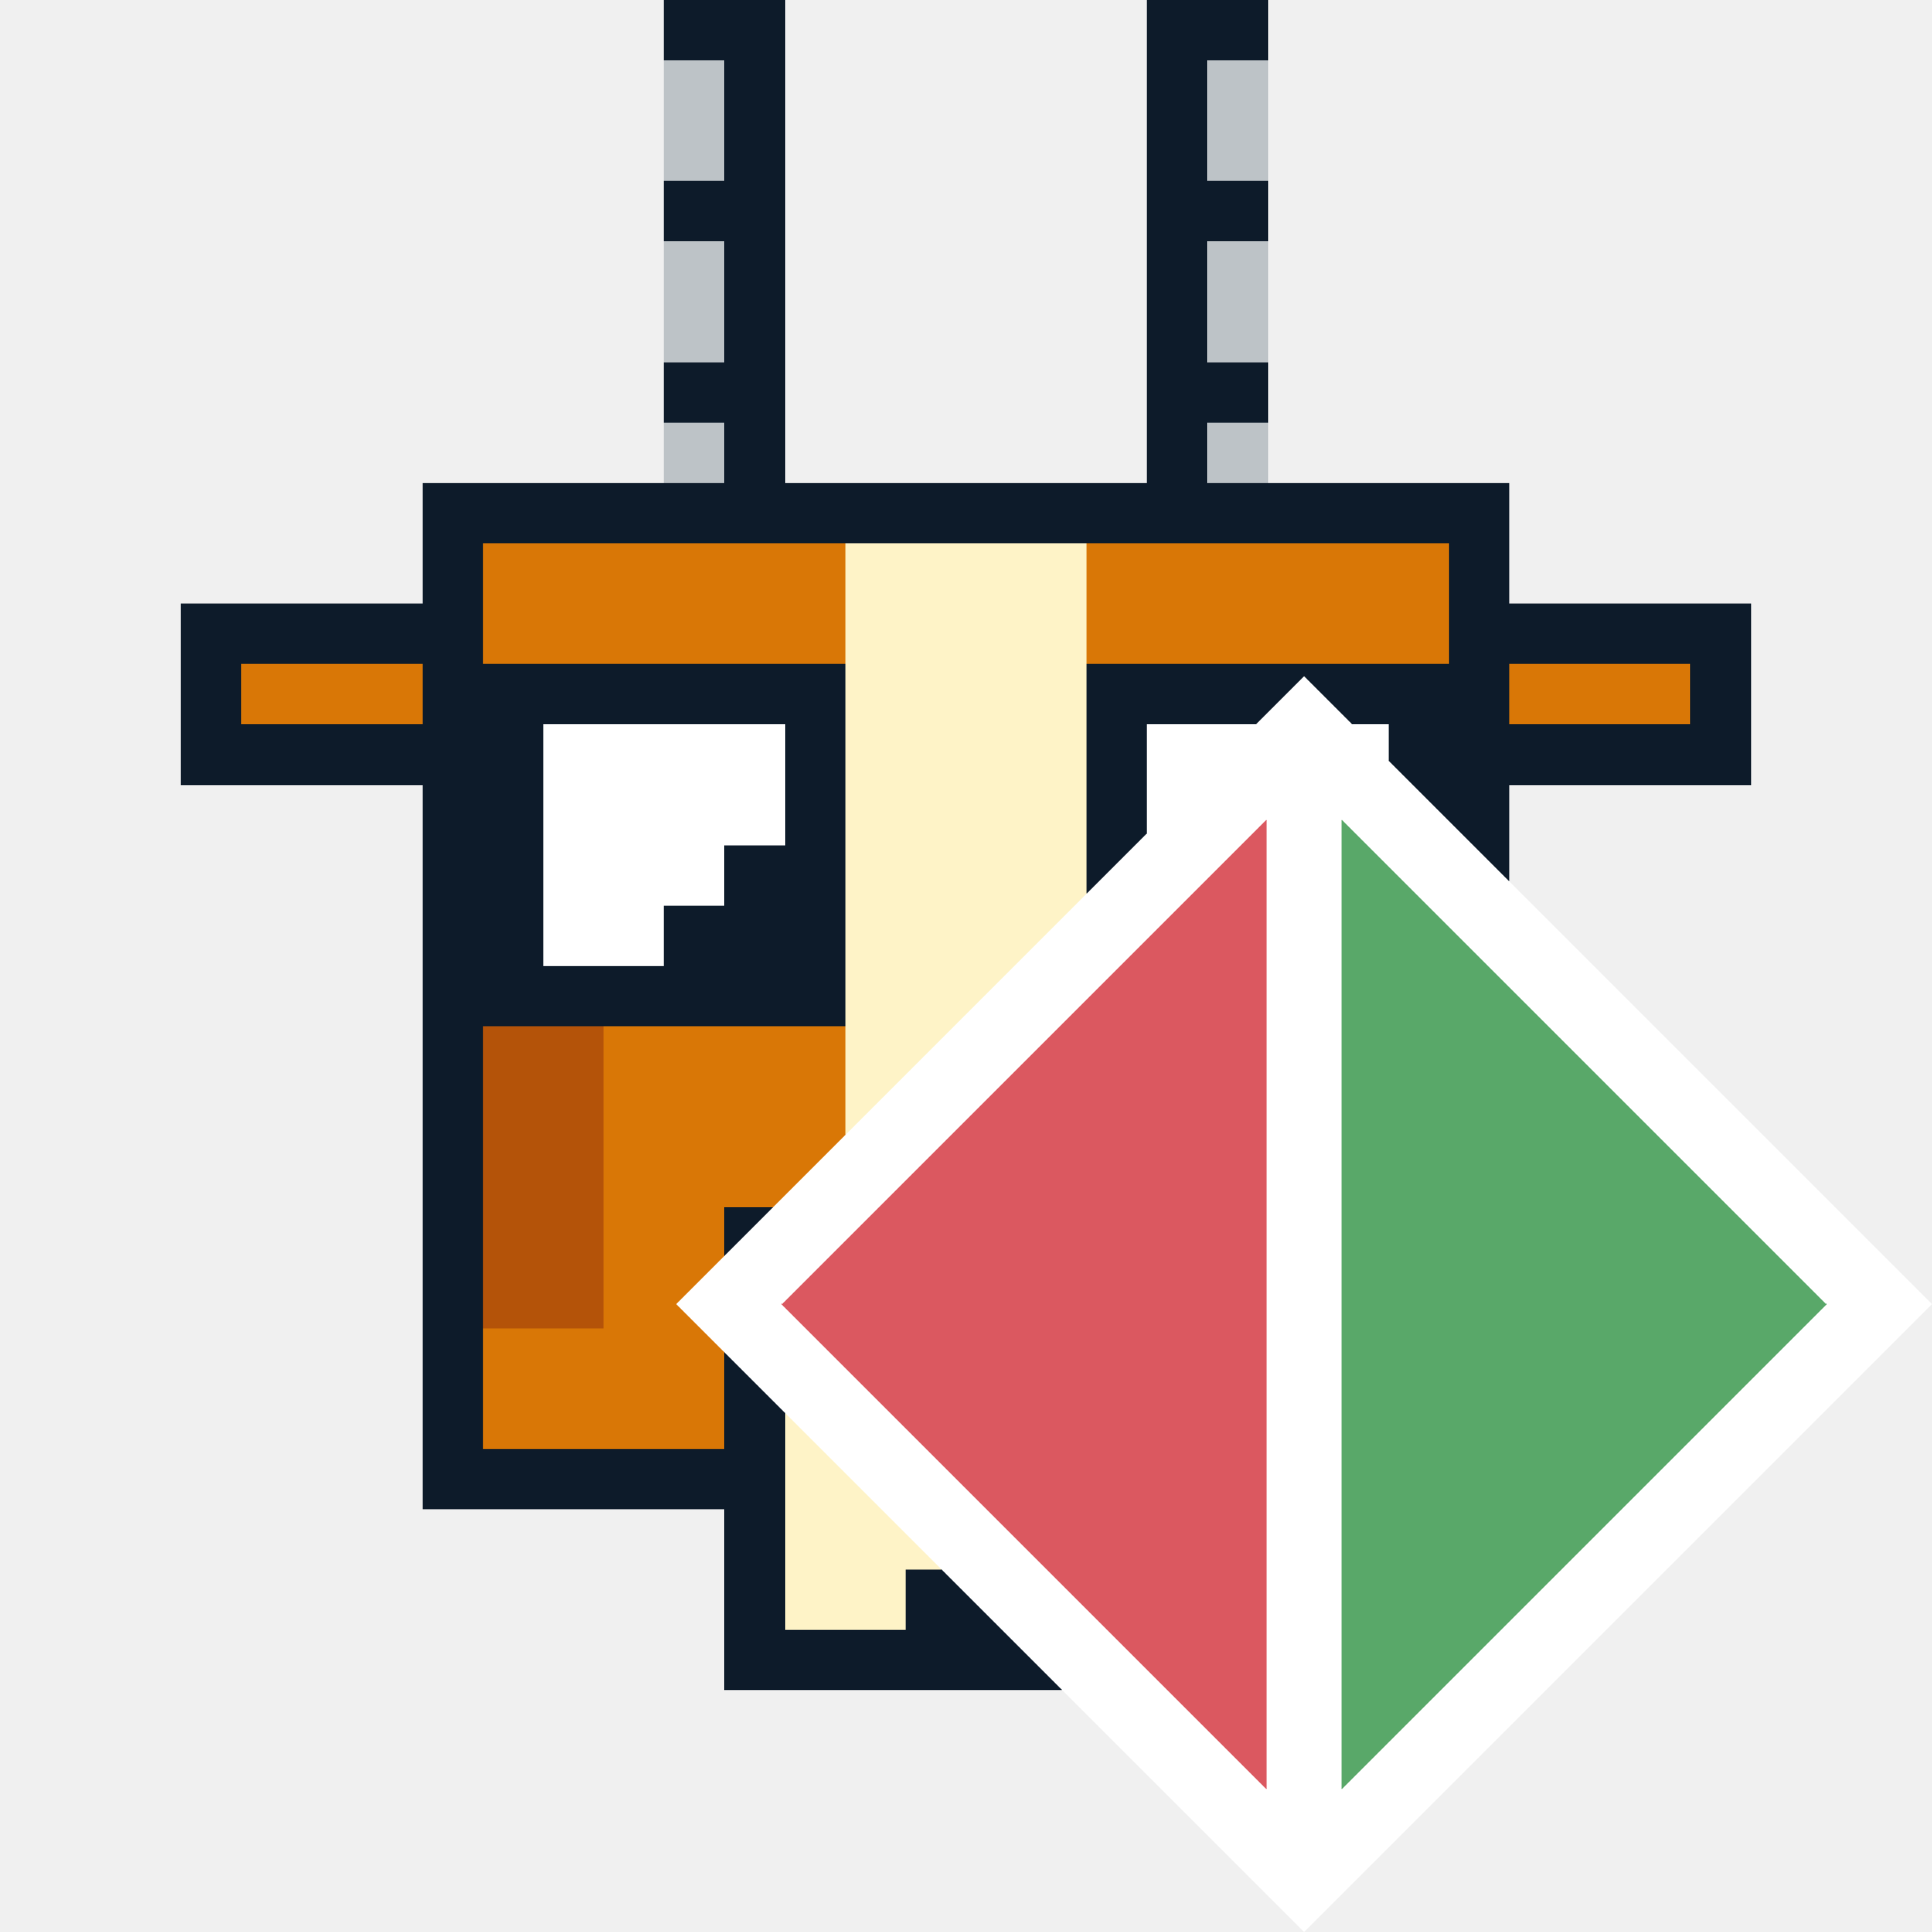
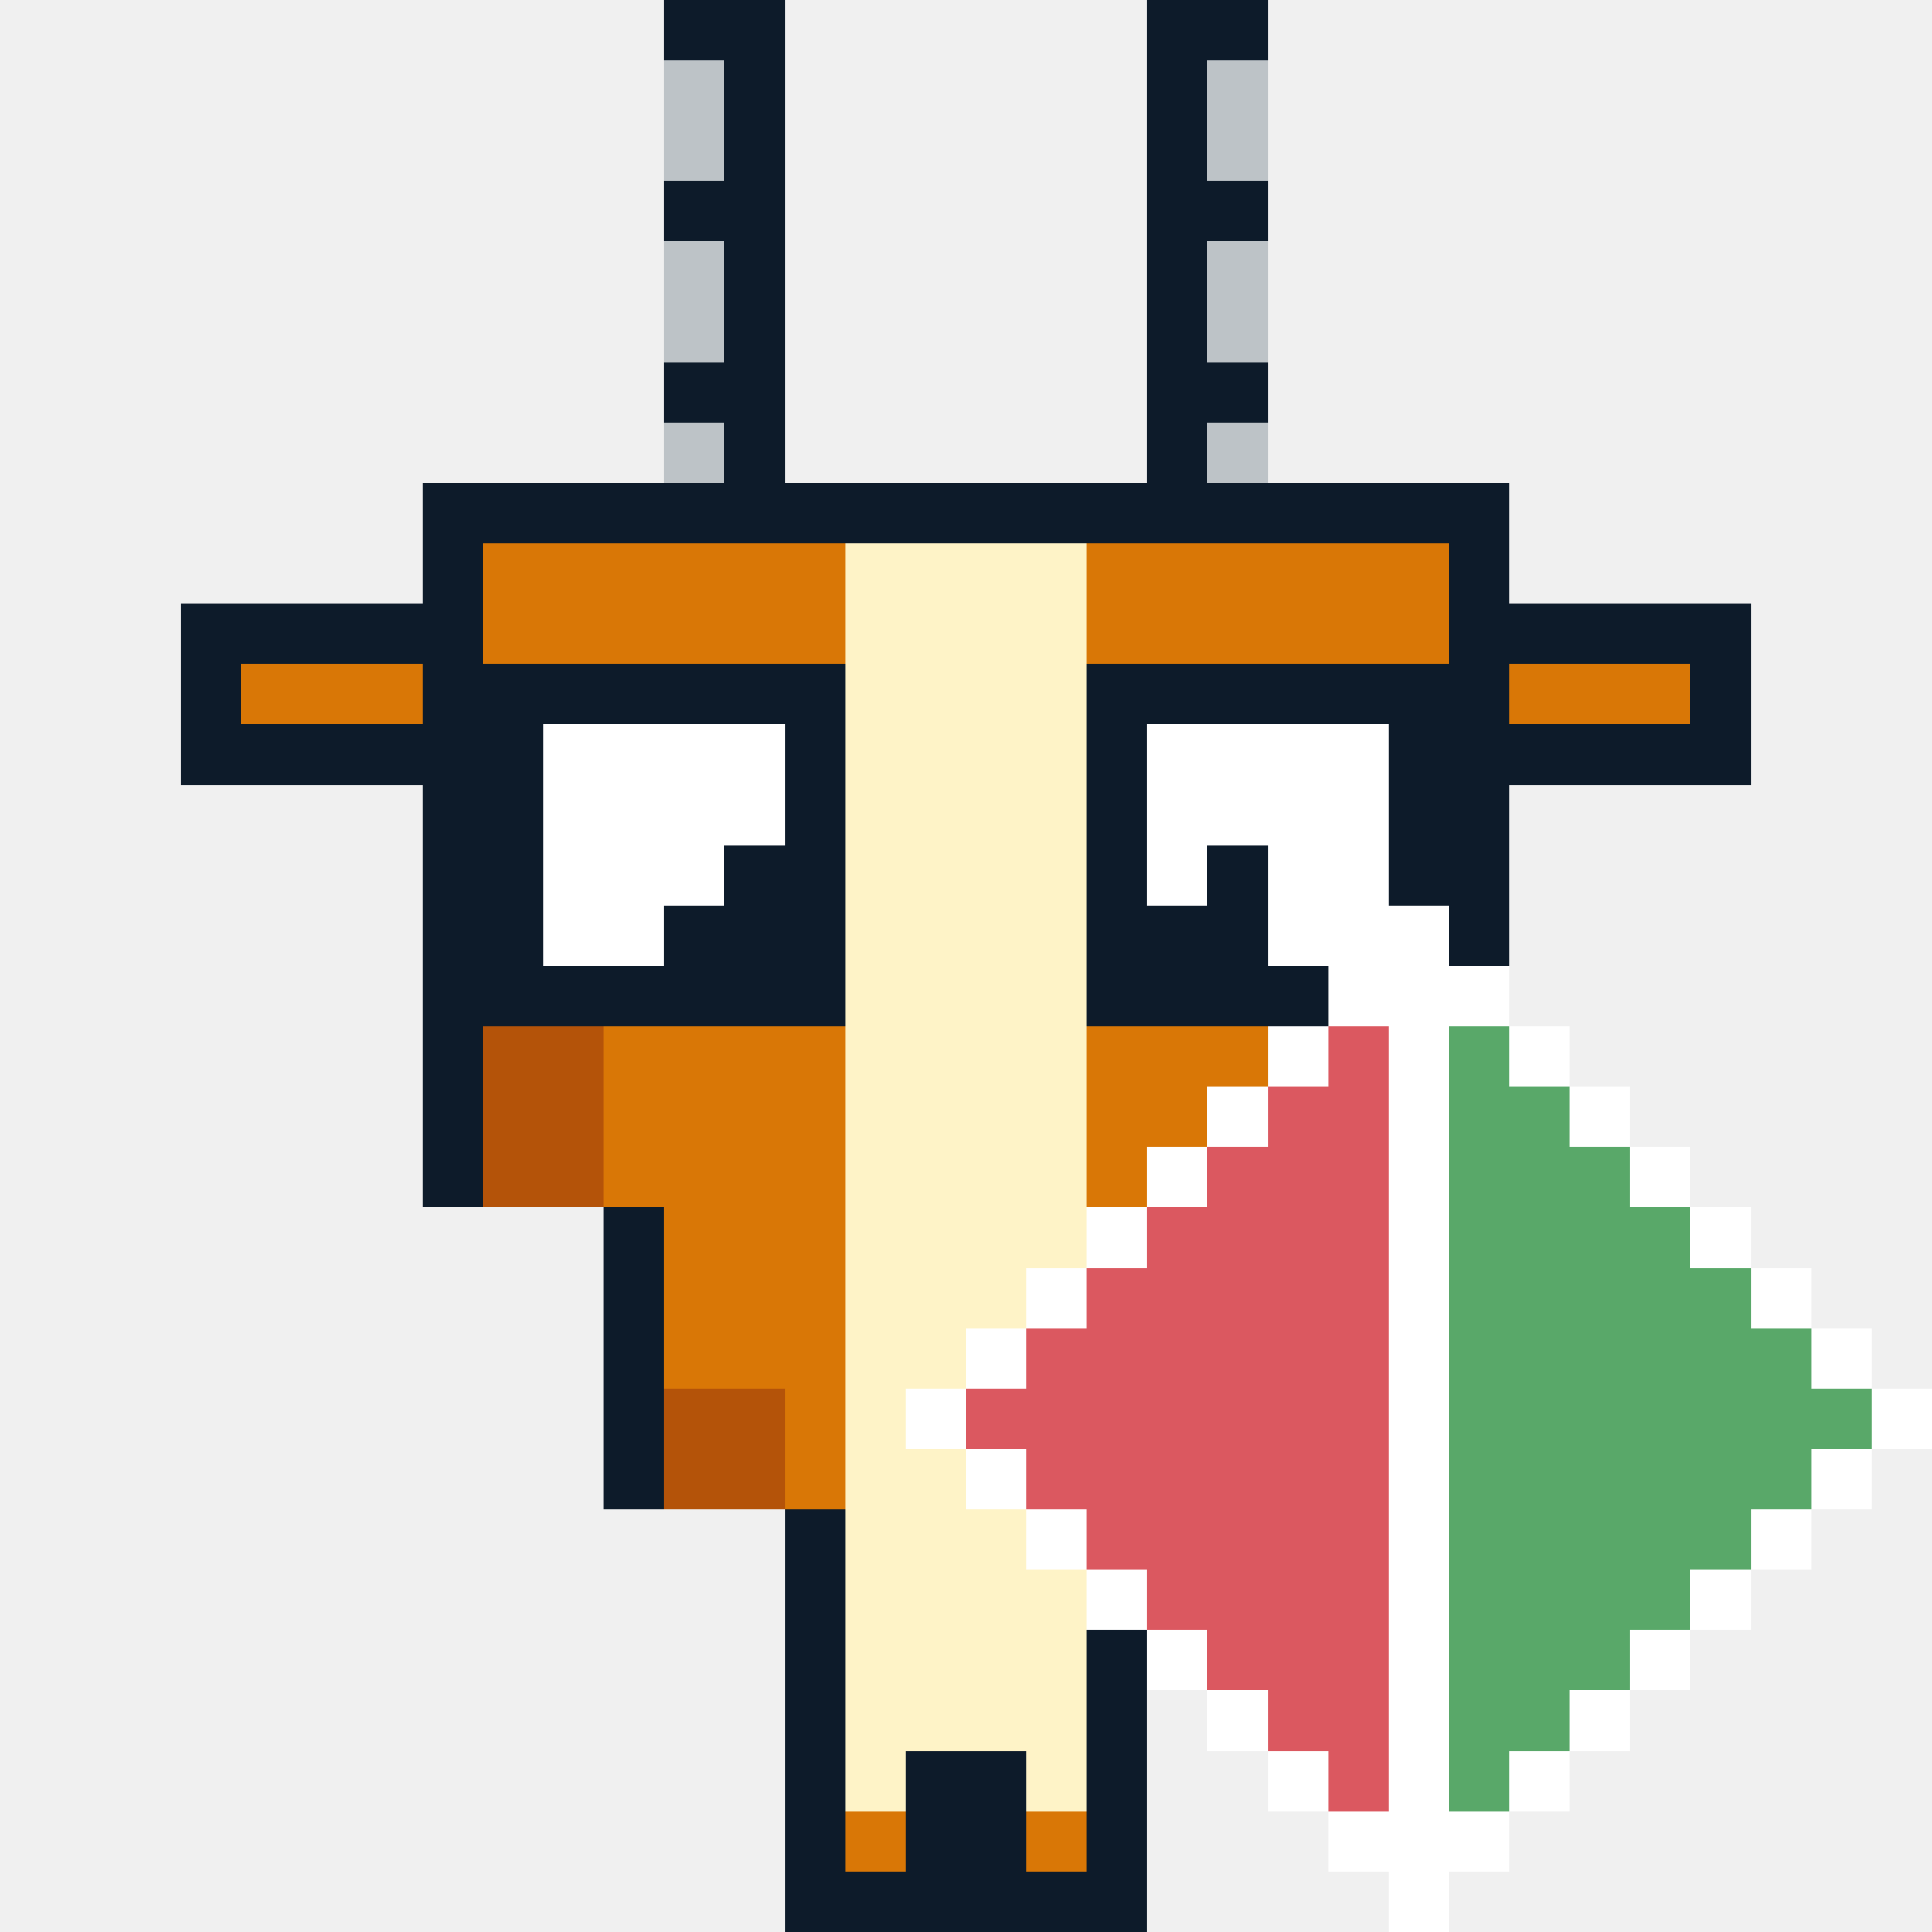
<svg xmlns="http://www.w3.org/2000/svg" viewBox="0 0 32 32" width="32" height="32" shape-rendering="crispEdges">
  <defs>
    <style>
            .outline-dark { fill: #0D1B2A; } /* Contornos principais */
            .fur-main     { fill: #D97706; } /* Pele da gazela */
            .fur-shadow   { fill: #B45309; } /* Detalhes faciais escuros */
            .fur-white    { fill: #FEF3C7; } /* Listra branca central */
            .horn-gray    { fill: #BDC3C7; } /* Chifres prateados */
            .eye-white    { fill: #FFFFFF; } /* Globo ocular */
+             .test-red   { fill: #DB5860; } /* test badge left */
+             .test-green { fill: #59A869; } /* test badge right */
+             .test-white { fill: #FFFFFF; } /* test badge diamond/gap */
        </style>
  </defs>
  <rect x="11" y="0" width="2" height="9" class="outline-dark" />
  <rect x="11" y="1" width="1" height="8" class="horn-gray" />
  <rect x="11" y="3" width="1" height="1" class="outline-dark" />
  <rect x="11" y="6" width="1" height="1" class="outline-dark" />
  <rect x="19" y="0" width="2" height="9" class="outline-dark" />
  <rect x="20" y="1" width="1" height="8" class="horn-gray" />
  <rect x="20" y="3" width="1" height="1" class="outline-dark" />
  <rect x="20" y="6" width="1" height="1" class="outline-dark" />
  <rect x="3" y="10" width="7" height="3" class="outline-dark" />
  <rect x="4" y="11" width="6" height="1" class="fur-main" />
  <rect x="22" y="10" width="7" height="3" class="outline-dark" />
  <rect x="22" y="11" width="6" height="1" class="fur-main" />
-   <rect x="7" y="8" width="18" height="17" class="outline-dark" />
-   <rect x="8" y="9" width="16" height="15" class="fur-main" />
-   <rect x="8" y="15" width="2" height="7" class="fur-shadow" />
-   <rect x="22" y="15" width="2" height="7" class="fur-shadow" />
-   <rect x="14" y="9" width="4" height="19" class="fur-white" />
-   <rect x="12" y="20" width="8" height="8" class="outline-dark" />
-   <rect x="13" y="20" width="6" height="7" class="fur-white" />
-   <rect x="15" y="26" width="2" height="1" class="outline-dark" />
+   <rect x="7" y="8" width="18" height="12" class="outline-dark" />
+   <rect x="10" y="20" width="12" height="5" class="outline-dark" />
+   <rect x="13" y="25" width="6" height="7" class="outline-dark" />
+   <rect x="8" y="9" width="16" height="11" class="fur-main" />
+   <rect x="11" y="20" width="10" height="5" class="fur-main" />
+   <rect x="14" y="28" width="4" height="3" class="fur-main" />
+   <rect x="8" y="14" width="2" height="6" class="fur-shadow" />
+   <rect x="22" y="14" width="2" height="6" class="fur-shadow" />
+   <rect x="11" y="23" width="2" height="2" class="fur-shadow" />
+   <rect x="19" y="23" width="2" height="2" class="fur-shadow" />
+   <rect x="14" y="9" width="4" height="21" class="fur-white" />
+   <rect x="15" y="29" width="2" height="2" class="outline-dark" />
  <rect x="8" y="11" width="6" height="6" class="outline-dark" />
  <rect x="9" y="12" width="4" height="4" class="eye-white" />
  <rect x="11" y="14" width="2" height="2" class="outline-dark" />
  <rect x="11" y="14" width="1" height="1" class="eye-white" />
  <rect x="18" y="11" width="6" height="6" class="outline-dark" />
  <rect x="19" y="12" width="4" height="4" class="eye-white" />
  <rect x="19" y="14" width="2" height="2" class="outline-dark" />
  <rect x="19" y="14" width="1" height="1" class="eye-white" />
-   <svg x="11.2" y="11.2" width="20.8" height="20.8" viewBox="0 0 5 5" overflow="visible">
-     <polygon points="2.5,0 5,2.5 2.5,5 0,2.5" fill="#FFFFFF" />
-     <polygon points="2.35,0.57 2.35,4.43 0.42,2.5" fill="#DB5860" />
-     <polygon points="2.65,0.57 2.65,4.43 4.58,2.5" fill="#59A869" />
-   </svg>
+   <rect x="15" y="23" width="1" height="1" class="test-white" />
+   <rect x="16" y="22" width="1" height="1" class="test-white" />
+   <rect x="16" y="24" width="1" height="1" class="test-white" />
+   <rect x="17" y="21" width="1" height="1" class="test-white" />
+   <rect x="17" y="25" width="1" height="1" class="test-white" />
+   <rect x="18" y="20" width="1" height="1" class="test-white" />
+   <rect x="18" y="26" width="1" height="1" class="test-white" />
+   <rect x="19" y="19" width="1" height="1" class="test-white" />
+   <rect x="19" y="27" width="1" height="1" class="test-white" />
+   <rect x="20" y="18" width="1" height="1" class="test-white" />
+   <rect x="20" y="28" width="1" height="1" class="test-white" />
+   <rect x="21" y="17" width="1" height="1" class="test-white" />
+   <rect x="21" y="29" width="1" height="1" class="test-white" />
+   <rect x="22" y="16" width="1" height="1" class="test-white" />
+   <rect x="22" y="30" width="1" height="1" class="test-white" />
+   <rect x="23" y="15" width="1" height="1" class="test-white" />
+   <rect x="23" y="16" width="1" height="1" class="test-white" />
+   <rect x="23" y="17" width="1" height="1" class="test-white" />
+   <rect x="23" y="18" width="1" height="1" class="test-white" />
+   <rect x="23" y="19" width="1" height="1" class="test-white" />
+   <rect x="23" y="20" width="1" height="1" class="test-white" />
+   <rect x="23" y="21" width="1" height="1" class="test-white" />
+   <rect x="23" y="22" width="1" height="1" class="test-white" />
+   <rect x="23" y="23" width="1" height="1" class="test-white" />
+   <rect x="23" y="24" width="1" height="1" class="test-white" />
+   <rect x="23" y="25" width="1" height="1" class="test-white" />
+   <rect x="23" y="26" width="1" height="1" class="test-white" />
+   <rect x="23" y="27" width="1" height="1" class="test-white" />
+   <rect x="23" y="28" width="1" height="1" class="test-white" />
+   <rect x="23" y="29" width="1" height="1" class="test-white" />
+   <rect x="23" y="30" width="1" height="1" class="test-white" />
+   <rect x="23" y="31" width="1" height="1" class="test-white" />
+   <rect x="24" y="16" width="1" height="1" class="test-white" />
+   <rect x="24" y="30" width="1" height="1" class="test-white" />
+   <rect x="25" y="17" width="1" height="1" class="test-white" />
+   <rect x="25" y="29" width="1" height="1" class="test-white" />
+   <rect x="26" y="18" width="1" height="1" class="test-white" />
+   <rect x="26" y="28" width="1" height="1" class="test-white" />
+   <rect x="27" y="19" width="1" height="1" class="test-white" />
+   <rect x="27" y="27" width="1" height="1" class="test-white" />
+   <rect x="28" y="20" width="1" height="1" class="test-white" />
+   <rect x="28" y="26" width="1" height="1" class="test-white" />
+   <rect x="29" y="21" width="1" height="1" class="test-white" />
+   <rect x="29" y="25" width="1" height="1" class="test-white" />
+   <rect x="30" y="22" width="1" height="1" class="test-white" />
+   <rect x="30" y="24" width="1" height="1" class="test-white" />
+   <rect x="31" y="23" width="1" height="1" class="test-white" />
+   <rect x="16" y="23" width="1" height="1" class="test-red" />
+   <rect x="17" y="22" width="1" height="1" class="test-red" />
+   <rect x="17" y="23" width="1" height="1" class="test-red" />
+   <rect x="17" y="24" width="1" height="1" class="test-red" />
+   <rect x="18" y="21" width="1" height="1" class="test-red" />
+   <rect x="18" y="22" width="1" height="1" class="test-red" />
+   <rect x="18" y="23" width="1" height="1" class="test-red" />
+   <rect x="18" y="24" width="1" height="1" class="test-red" />
+   <rect x="18" y="25" width="1" height="1" class="test-red" />
+   <rect x="19" y="20" width="1" height="1" class="test-red" />
+   <rect x="19" y="21" width="1" height="1" class="test-red" />
+   <rect x="19" y="22" width="1" height="1" class="test-red" />
+   <rect x="19" y="23" width="1" height="1" class="test-red" />
+   <rect x="19" y="24" width="1" height="1" class="test-red" />
+   <rect x="19" y="25" width="1" height="1" class="test-red" />
+   <rect x="19" y="26" width="1" height="1" class="test-red" />
+   <rect x="20" y="19" width="1" height="1" class="test-red" />
+   <rect x="20" y="20" width="1" height="1" class="test-red" />
+   <rect x="20" y="21" width="1" height="1" class="test-red" />
+   <rect x="20" y="22" width="1" height="1" class="test-red" />
+   <rect x="20" y="23" width="1" height="1" class="test-red" />
+   <rect x="20" y="24" width="1" height="1" class="test-red" />
+   <rect x="20" y="25" width="1" height="1" class="test-red" />
+   <rect x="20" y="26" width="1" height="1" class="test-red" />
+   <rect x="20" y="27" width="1" height="1" class="test-red" />
+   <rect x="21" y="18" width="1" height="1" class="test-red" />
+   <rect x="21" y="19" width="1" height="1" class="test-red" />
+   <rect x="21" y="20" width="1" height="1" class="test-red" />
+   <rect x="21" y="21" width="1" height="1" class="test-red" />
+   <rect x="21" y="22" width="1" height="1" class="test-red" />
+   <rect x="21" y="23" width="1" height="1" class="test-red" />
+   <rect x="21" y="24" width="1" height="1" class="test-red" />
+   <rect x="21" y="25" width="1" height="1" class="test-red" />
+   <rect x="21" y="26" width="1" height="1" class="test-red" />
+   <rect x="21" y="27" width="1" height="1" class="test-red" />
+   <rect x="21" y="28" width="1" height="1" class="test-red" />
+   <rect x="22" y="17" width="1" height="1" class="test-red" />
+   <rect x="22" y="18" width="1" height="1" class="test-red" />
+   <rect x="22" y="19" width="1" height="1" class="test-red" />
+   <rect x="22" y="20" width="1" height="1" class="test-red" />
+   <rect x="22" y="21" width="1" height="1" class="test-red" />
+   <rect x="22" y="22" width="1" height="1" class="test-red" />
+   <rect x="22" y="23" width="1" height="1" class="test-red" />
+   <rect x="22" y="24" width="1" height="1" class="test-red" />
+   <rect x="22" y="25" width="1" height="1" class="test-red" />
+   <rect x="22" y="26" width="1" height="1" class="test-red" />
+   <rect x="22" y="27" width="1" height="1" class="test-red" />
+   <rect x="22" y="28" width="1" height="1" class="test-red" />
+   <rect x="22" y="29" width="1" height="1" class="test-red" />
+   <rect x="24" y="17" width="1" height="1" class="test-green" />
+   <rect x="24" y="18" width="1" height="1" class="test-green" />
+   <rect x="24" y="19" width="1" height="1" class="test-green" />
+   <rect x="24" y="20" width="1" height="1" class="test-green" />
+   <rect x="24" y="21" width="1" height="1" class="test-green" />
+   <rect x="24" y="22" width="1" height="1" class="test-green" />
+   <rect x="24" y="23" width="1" height="1" class="test-green" />
+   <rect x="24" y="24" width="1" height="1" class="test-green" />
+   <rect x="24" y="25" width="1" height="1" class="test-green" />
+   <rect x="24" y="26" width="1" height="1" class="test-green" />
+   <rect x="24" y="27" width="1" height="1" class="test-green" />
+   <rect x="24" y="28" width="1" height="1" class="test-green" />
+   <rect x="24" y="29" width="1" height="1" class="test-green" />
+   <rect x="25" y="18" width="1" height="1" class="test-green" />
+   <rect x="25" y="19" width="1" height="1" class="test-green" />
+   <rect x="25" y="20" width="1" height="1" class="test-green" />
+   <rect x="25" y="21" width="1" height="1" class="test-green" />
+   <rect x="25" y="22" width="1" height="1" class="test-green" />
+   <rect x="25" y="23" width="1" height="1" class="test-green" />
+   <rect x="25" y="24" width="1" height="1" class="test-green" />
+   <rect x="25" y="25" width="1" height="1" class="test-green" />
+   <rect x="25" y="26" width="1" height="1" class="test-green" />
+   <rect x="25" y="27" width="1" height="1" class="test-green" />
+   <rect x="25" y="28" width="1" height="1" class="test-green" />
+   <rect x="26" y="19" width="1" height="1" class="test-green" />
+   <rect x="26" y="20" width="1" height="1" class="test-green" />
+   <rect x="26" y="21" width="1" height="1" class="test-green" />
+   <rect x="26" y="22" width="1" height="1" class="test-green" />
+   <rect x="26" y="23" width="1" height="1" class="test-green" />
+   <rect x="26" y="24" width="1" height="1" class="test-green" />
+   <rect x="26" y="25" width="1" height="1" class="test-green" />
+   <rect x="26" y="26" width="1" height="1" class="test-green" />
+   <rect x="26" y="27" width="1" height="1" class="test-green" />
+   <rect x="27" y="20" width="1" height="1" class="test-green" />
+   <rect x="27" y="21" width="1" height="1" class="test-green" />
+   <rect x="27" y="22" width="1" height="1" class="test-green" />
+   <rect x="27" y="23" width="1" height="1" class="test-green" />
+   <rect x="27" y="24" width="1" height="1" class="test-green" />
+   <rect x="27" y="25" width="1" height="1" class="test-green" />
+   <rect x="27" y="26" width="1" height="1" class="test-green" />
+   <rect x="28" y="21" width="1" height="1" class="test-green" />
+   <rect x="28" y="22" width="1" height="1" class="test-green" />
+   <rect x="28" y="23" width="1" height="1" class="test-green" />
+   <rect x="28" y="24" width="1" height="1" class="test-green" />
+   <rect x="28" y="25" width="1" height="1" class="test-green" />
+   <rect x="29" y="22" width="1" height="1" class="test-green" />
+   <rect x="29" y="23" width="1" height="1" class="test-green" />
+   <rect x="29" y="24" width="1" height="1" class="test-green" />
+   <rect x="30" y="23" width="1" height="1" class="test-green" />
</svg>
